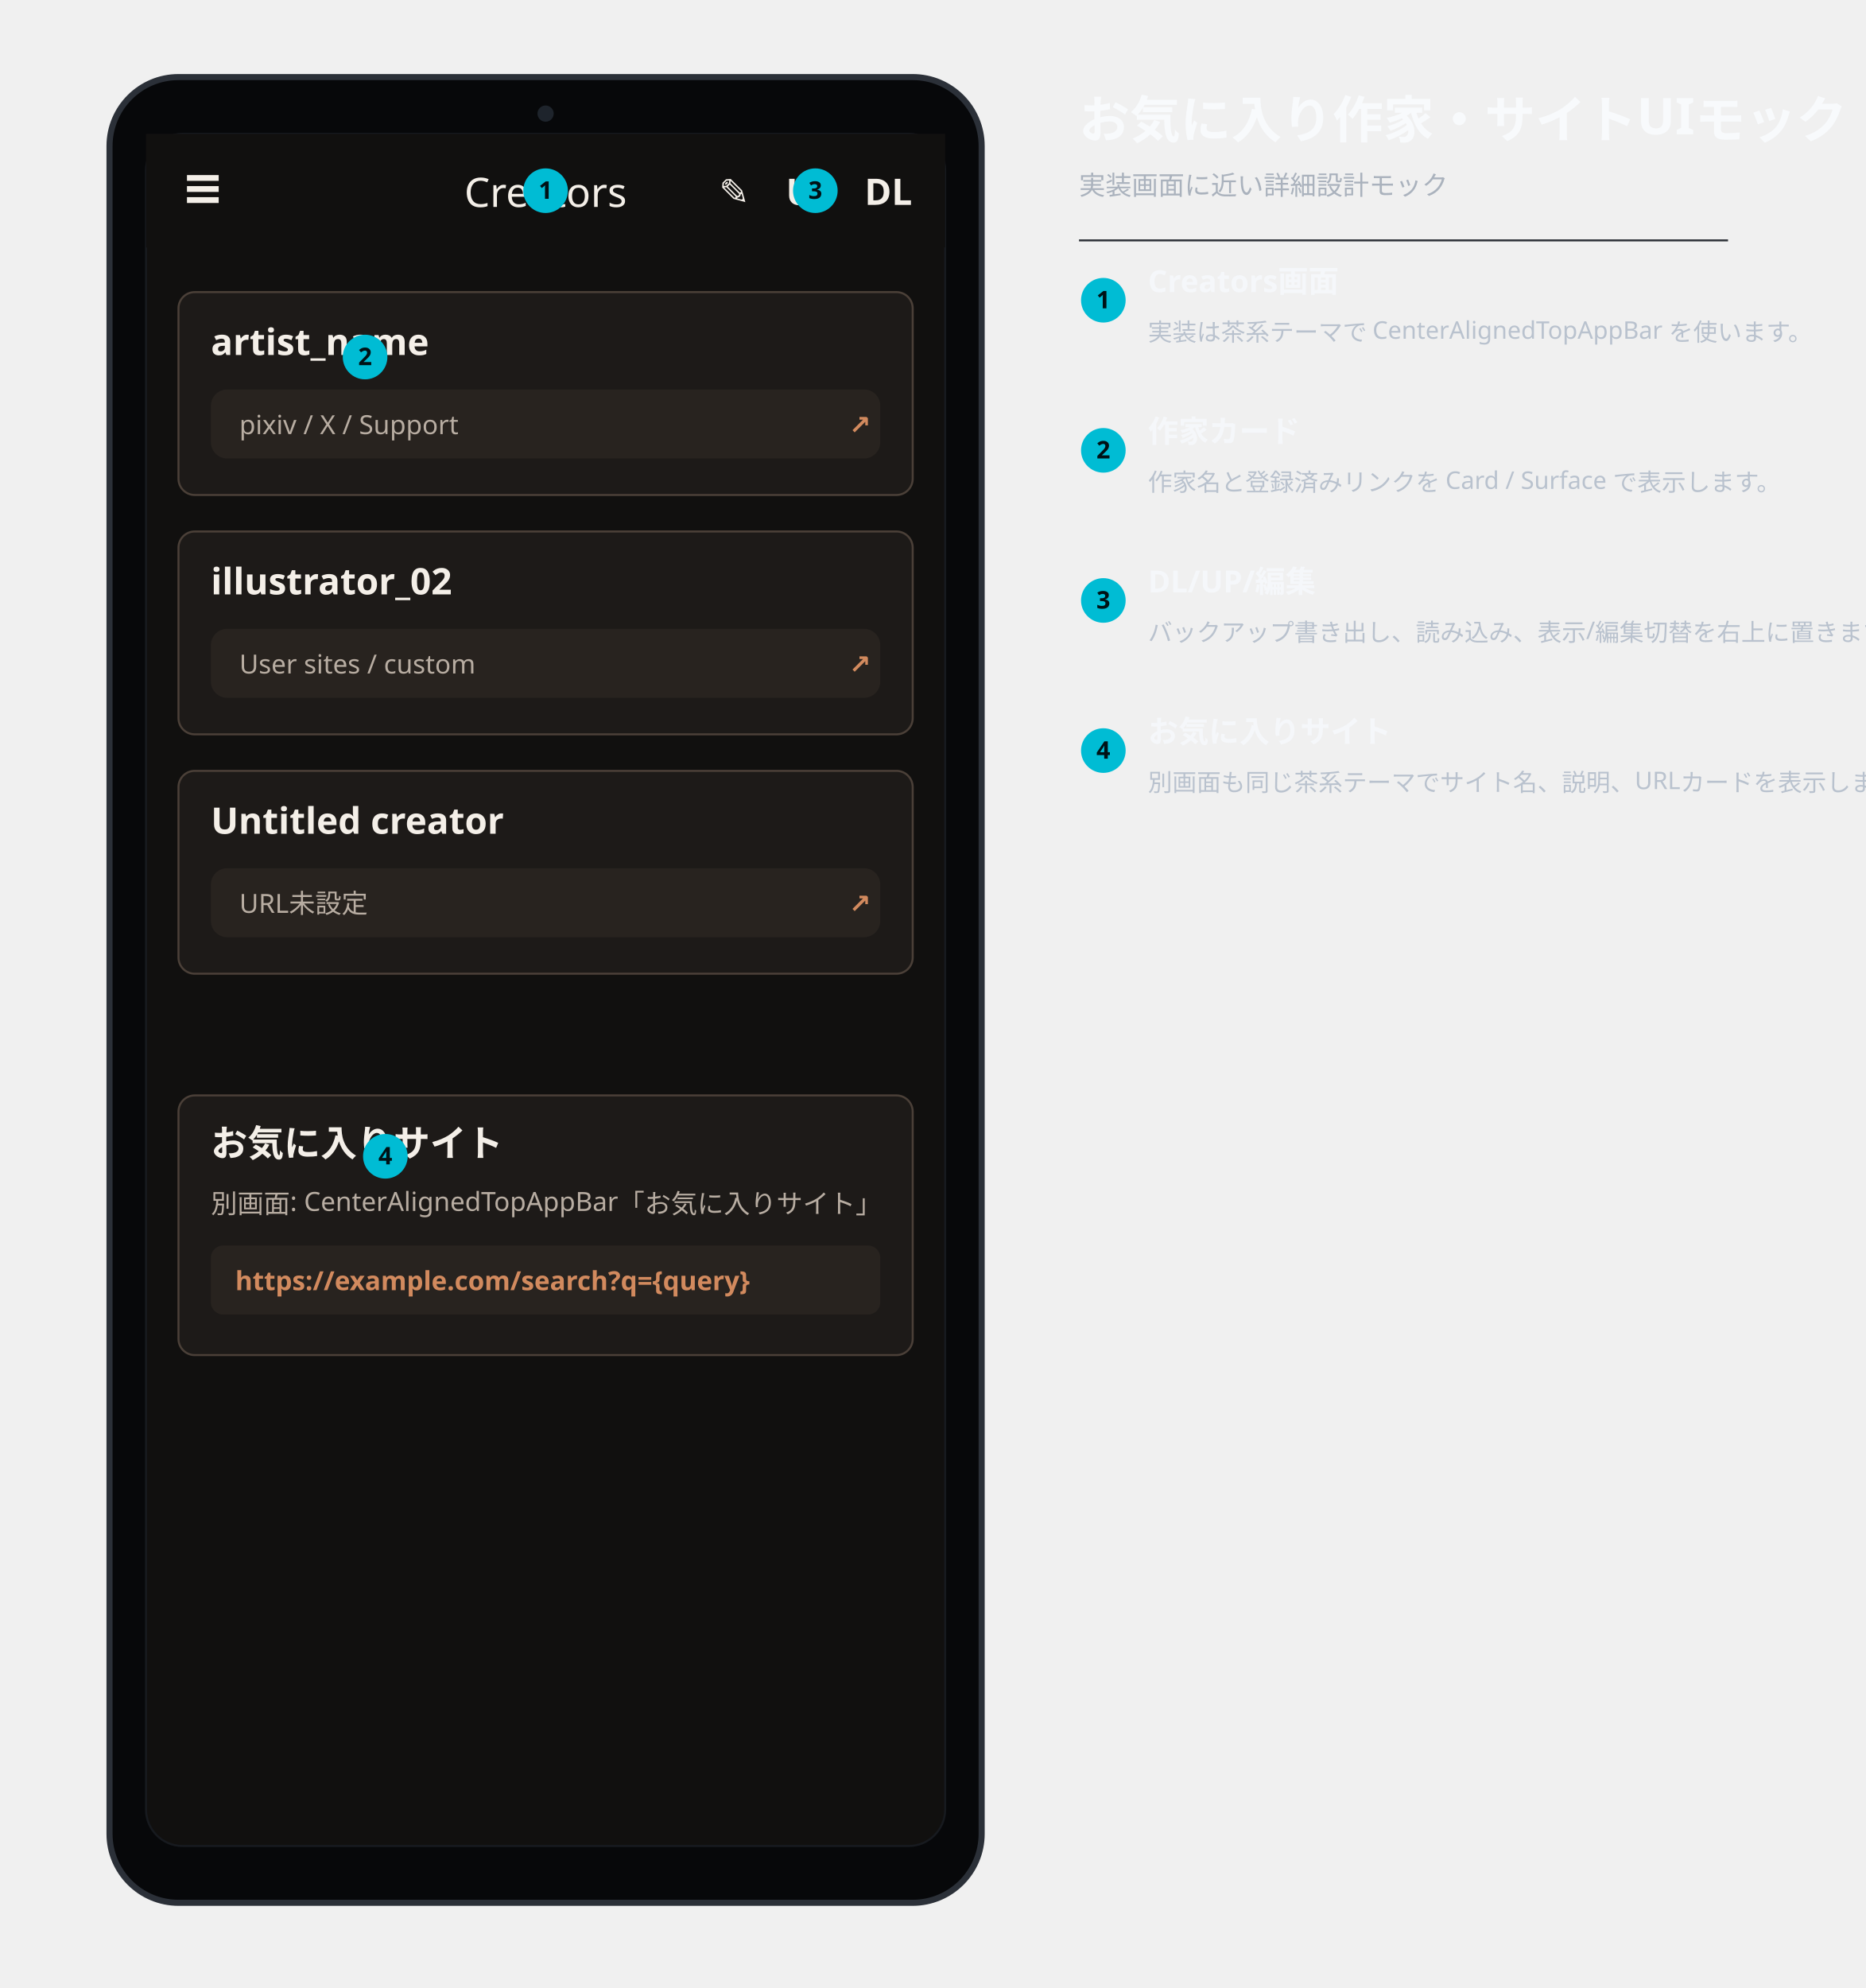
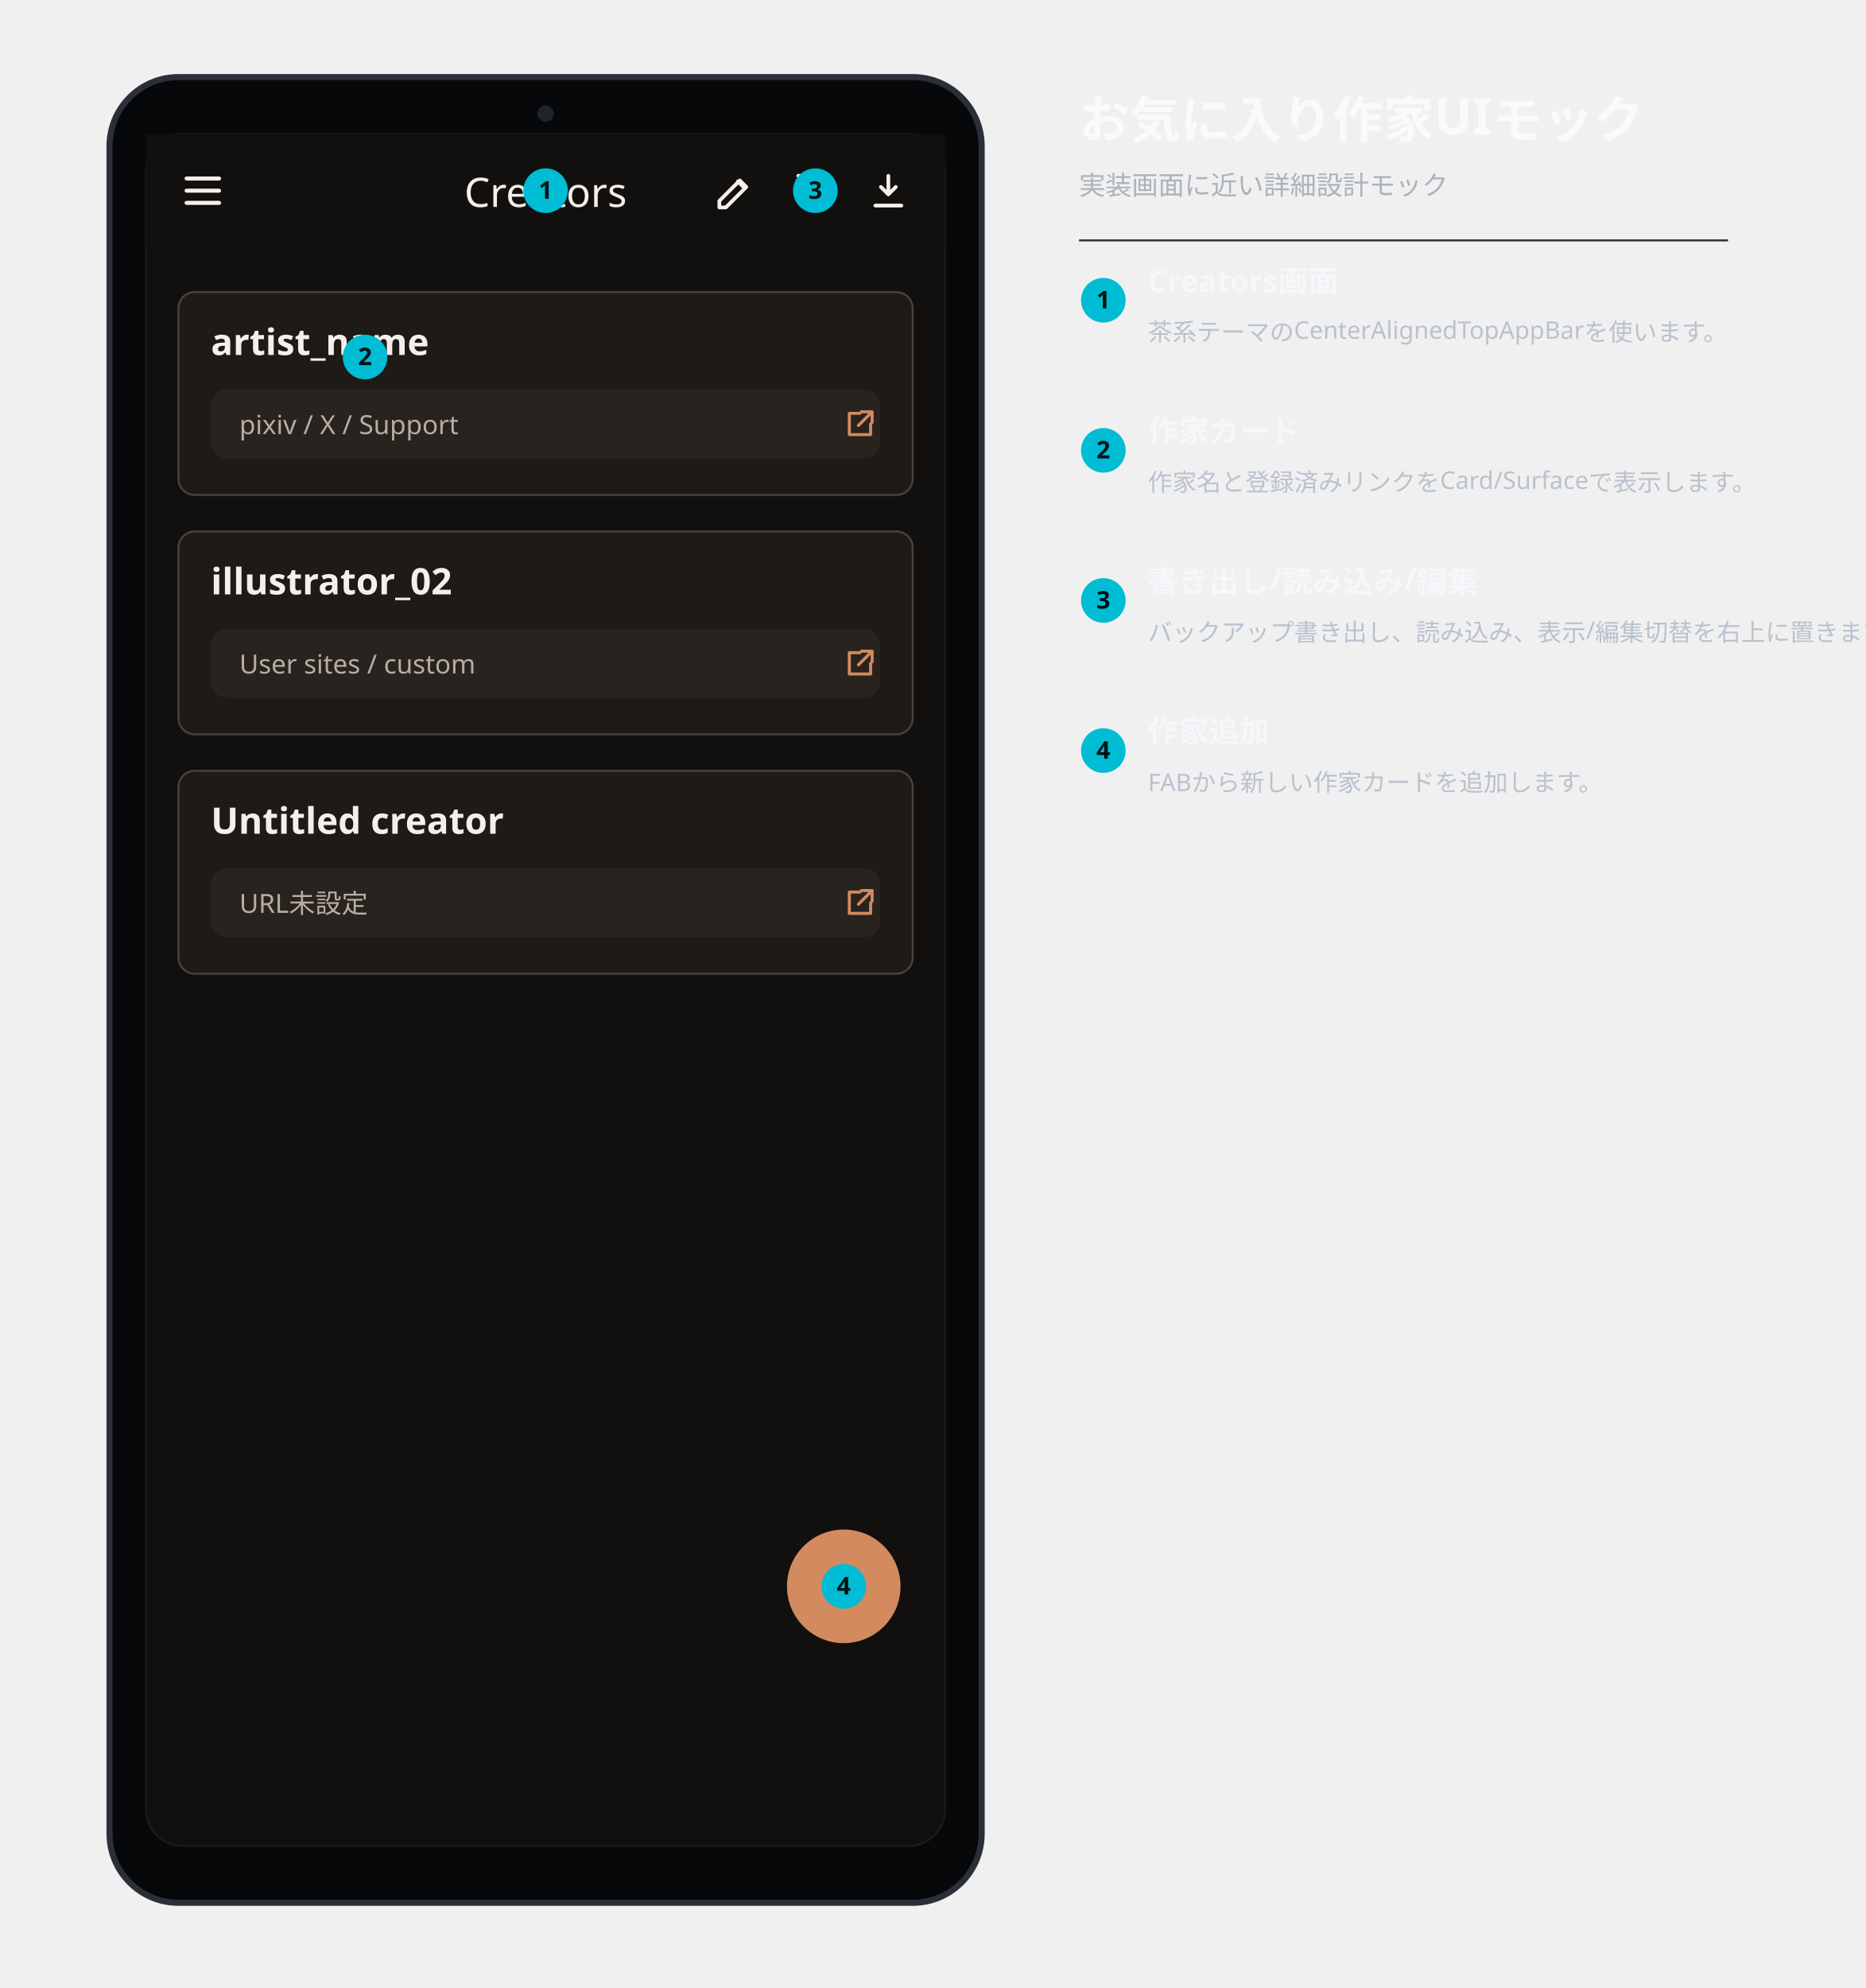
<svg xmlns="http://www.w3.org/2000/svg" width="920" height="980" viewBox="0 0 920 980" role="img" aria-labelledby="title">
  <defs>
    <linearGradient id="thumb0" x1="0" y1="0" x2="1" y2="1">
      <stop stop-color="#6C8BFF" />
      <stop offset="1" stop-color="#15203D" />
    </linearGradient>
    <linearGradient id="thumb1" x1="0" y1="0" x2="1" y2="1">
      <stop stop-color="#3EB489" />
      <stop offset="1" stop-color="#14251D" />
    </linearGradient>
    <linearGradient id="thumb2" x1="0" y1="0" x2="1" y2="1">
      <stop stop-color="#D77A61" />
      <stop offset="1" stop-color="#301915" />
    </linearGradient>
    <linearGradient id="thumb3" x1="0" y1="0" x2="1" y2="1">
      <stop stop-color="#D7B95F" />
      <stop offset="1" stop-color="#2C2412" />
    </linearGradient>
    <linearGradient id="thumb4" x1="0" y1="0" x2="1" y2="1">
      <stop stop-color="#8F7CFF" />
      <stop offset="1" stop-color="#21193A" />
    </linearGradient>
    <linearGradient id="thumb5" x1="0" y1="0" x2="1" y2="1">
      <stop stop-color="#E56B9F" />
      <stop offset="1" stop-color="#351826" />
    </linearGradient>
    <linearGradient id="thumb6" x1="0" y1="0" x2="1" y2="1">
      <stop stop-color="#6EC6E8" />
      <stop offset="1" stop-color="#132836" />
    </linearGradient>
    <linearGradient id="thumb7" x1="0" y1="0" x2="1" y2="1">
      <stop stop-color="#92A76A" />
      <stop offset="1" stop-color="#1A2214" />
    </linearGradient>
  </defs>
  <style>
  svg{background:#101316;font-family:'Yu Gothic','Meiryo',system-ui,sans-serif}
  .device{fill:#07080A;stroke:#2B3038;stroke-width:3}
  .screen{stroke:#171A1F;stroke-width:1}
-   .camera{fill:#1E242C}
+   .cameraDot{fill:#1E242C}
  .barTitle{font-size:20px;font-weight:500}
-   .barIcon{font-size:25px;font-weight:600}
-   .barIconSmall{font-size:18px;font-weight:600}
  .iconCircle{fill:#2D2D2D}
-   .iconLabel{font-size:14px;font-weight:700;fill:#FFFFFF}
  .thumb{stroke:#222;stroke-width:.6}
  .badge{fill:#000000AA}
  .badgeText{fill:#fff;font-size:9px;font-weight:700}
-   .fav{fill:#F44336;font-size:13px;font-weight:700}
  .txt{fill:#fff;font-size:13px}
  .headerText{fill:#fff;font-size:20px;font-weight:500}
  .small{fill:#E8EAED;font-size:12px}
  .muted{fill:#9E9E9E;font-size:12px}
  .bottomPill{fill:#000000D9}
-   .navGlyph,.navText{fill:#8F8F8F}
-   .navGlyphOn,.navTextOn{fill:#FFFFFF;font-weight:700}
-   .navGlyph,.navGlyphOn{font-size:19px}
-   .navText,.navTextOn{font-size:9px}
+   .navText{fill:#8F8F8F;font-size:9px}
+   .navTextOn{fill:#FFFFFF;font-size:9px;font-weight:700}
  .scrollThumb{fill:#FFFFFFCC}
+   .scrollTrack{fill:#FFFFFF40}
  .scrollLabel{fill:#000000C7}
  .scrollLabelText{fill:#fff;font-size:13px}
  .marker{fill:#00BCD4}
  .markerText{fill:#001216;font-size:12px;font-weight:900}
  .docTitle{fill:#F8FAFC;font-size:25px;font-weight:800}
  .docSub{fill:#AAB2BD;font-size:13px}
  .legendTitle{fill:#F5F7FA;font-size:15px;font-weight:800}
  .legendBody{fill:#B9C2CE;font-size:12px}
  .catTitle{fill:#FFFFFF;font-size:13px}
  .catSub{fill:#A0A0A0;font-size:11px}
  .m3Card{fill:#1E1E1E}
  .cardTitle{fill:#FFFFFF;font-size:15px;font-weight:700}
  .cardSub{fill:#AAAAAA;font-size:11px}
  .buttonText{font-size:14px;font-weight:700}
  .inputBox{fill:#00000000;stroke:#80868B;stroke-width:1.2}
  .inputLabel{fill:#BDBDBD;font-size:12px}
  .inputText{fill:#FFFFFF;font-size:13px}
  .dialog{fill:#1A1A1A;stroke:#2C2C2C}
  .dialogTitle{fill:#fff;font-size:18px;font-weight:700}
  .dialogText{fill:#D5D5D5;font-size:13px}
  .brownCard{fill:#1D1A18;stroke:#4B4038}
  .brownField{fill:#28231F}
  .brownTitle{fill:#F4EFE8;font-size:18px;font-weight:700}
  .brownText{fill:#B8ADA2;font-size:13px}
  .brownAccent{fill:#D28A5E;font-size:13px;font-weight:700}
  .progressTrack{fill:#FFFFFF26}
  .progress{fill:#00BCD4}
  .line{stroke:#00BCD4;stroke-width:1.2;opacity:.65}
+   .chip{fill:#2D2D2D}
+   .chipText{fill:#E8EAED;font-size:11px;font-weight:700}
</style>
  <rect x="54" y="38" width="430" height="900" class="device" rx="34" />
  <rect x="72" y="66" width="394" height="844" class="screen" rx="18" fill="#11100F" />
-   <circle cx="269.0" cy="56" r="4" class="camera" />
+   <circle cx="269.0" cy="56" r="4" class="cameraDot" />
  <rect x="72" y="66" width="394" height="56" fill="#11100F" />
-   <text x="100" y="101" class="barIcon" fill="#F4EFE8" text-anchor="middle">≡</text>
+   <g transform="translate(88.00 82.00) scale(1)">
+     <line x1="4" y1="6" x2="20" y2="6" stroke="#F4EFE8" stroke-width="2" stroke-linecap="round" />
+     <line x1="4" y1="12" x2="20" y2="12" stroke="#F4EFE8" stroke-width="2" stroke-linecap="round" />
+     <line x1="4" y1="18" x2="20" y2="18" stroke="#F4EFE8" stroke-width="2" stroke-linecap="round" />
+   </g>
  <text x="269.0" y="102" class="barTitle" fill="#F4EFE8" text-anchor="middle">Creators</text>
-   <text x="438" y="101" class="barIconSmall" fill="#F4EFE8" text-anchor="middle">DL</text>
-   <text x="400" y="101" class="barIconSmall" fill="#F4EFE8" text-anchor="middle">UP</text>
-   <text x="362" y="101" class="barIconSmall" fill="#F4EFE8" text-anchor="middle">✎</text>
+   <g transform="translate(427.00 83.00) scale(0.9167)">
+     <path d="M12 4v10M8 10l4 4 4-4M5 20h14" fill="none" stroke="#F4EFE8" stroke-width="2" stroke-linecap="round" stroke-linejoin="round" />
+   </g>
+   <g transform="translate(389.00 83.00) scale(0.9167)">
+     <path d="M12 20V10M8 14l4-4 4 4M5 4h14" fill="none" stroke="#F4EFE8" stroke-width="2" stroke-linecap="round" stroke-linejoin="round" />
+   </g>
+   <g transform="translate(351.00 83.00) scale(0.9167)">
+     <path d="M4 17.5V21h3.5L18.5 10 15 6.5 4 17.5zM14 7l3 3" fill="none" stroke="#F4EFE8" stroke-width="2" stroke-linecap="round" stroke-linejoin="round" />
+   </g>
  <rect x="88" y="144" width="362" height="100" class="brownCard" rx="8" />
  <text x="104" y="175" class="brownTitle">artist_name</text>
  <rect x="104" y="192" width="330" height="34" class="brownField" rx="8" />
  <text x="118" y="214" class="brownText">pixiv / X / Support</text>
-   <text x="424" y="214" class="brownAccent" text-anchor="middle">↗</text>
+   <g transform="translate(415.00 200.00) scale(0.75)">
+     <path d="M5 5h7M5 5v14h14v-7" fill="none" stroke="#D28A5E" stroke-width="2" stroke-linecap="round" stroke-linejoin="round" />
+     <path d="M13 4h7v7M20 4l-9 9" fill="none" stroke="#D28A5E" stroke-width="2" stroke-linecap="round" stroke-linejoin="round" />
+   </g>
  <rect x="88" y="262" width="362" height="100" class="brownCard" rx="8" />
  <text x="104" y="293" class="brownTitle">illustrator_02</text>
  <rect x="104" y="310" width="330" height="34" class="brownField" rx="8" />
  <text x="118" y="332" class="brownText">User sites / custom</text>
-   <text x="424" y="332" class="brownAccent" text-anchor="middle">↗</text>
+   <g transform="translate(415.00 318.00) scale(0.75)">
+     <path d="M5 5h7M5 5v14h14v-7" fill="none" stroke="#D28A5E" stroke-width="2" stroke-linecap="round" stroke-linejoin="round" />
+     <path d="M13 4h7v7M20 4l-9 9" fill="none" stroke="#D28A5E" stroke-width="2" stroke-linecap="round" stroke-linejoin="round" />
+   </g>
  <rect x="88" y="380" width="362" height="100" class="brownCard" rx="8" />
  <text x="104" y="411" class="brownTitle">Untitled creator</text>
  <rect x="104" y="428" width="330" height="34" class="brownField" rx="8" />
  <text x="118" y="450" class="brownText">URL未設定</text>
-   <text x="424" y="450" class="brownAccent" text-anchor="middle">↗</text>
-   <rect x="88" y="540" width="362" height="128" class="brownCard" rx="8" />
-   <text x="104" y="570" class="brownTitle">お気に入りサイト</text>
-   <text x="104" y="598" class="brownText">別画面: CenterAlignedTopAppBar「お気に入りサイト」</text>
-   <rect x="104" y="614" width="330" height="34" class="brownField" rx="6" />
-   <text x="116" y="636" class="brownAccent">https://example.com/search?q={query}</text>
+   <g transform="translate(415.00 436.00) scale(0.75)">
+     <path d="M5 5h7M5 5v14h14v-7" fill="none" stroke="#D28A5E" stroke-width="2" stroke-linecap="round" stroke-linejoin="round" />
+     <path d="M13 4h7v7M20 4l-9 9" fill="none" stroke="#D28A5E" stroke-width="2" stroke-linecap="round" stroke-linejoin="round" />
+   </g>
+   <circle cx="416" cy="782" r="28" fill="#D28A5E" />
+   <g transform="translate(403.00 769.00) scale(1.0833)">
+     <line x1="12" y1="5" x2="12" y2="19" stroke="#11100F" stroke-width="2" stroke-linecap="round" />
+     <line x1="5" y1="12" x2="19" y2="12" stroke="#11100F" stroke-width="2" stroke-linecap="round" />
+   </g>
  <circle cx="269.0" cy="94" r="11" class="marker" />
  <text x="269.0" y="98" class="markerText" text-anchor="middle">1</text>
  <circle cx="180" cy="176" r="11" class="marker" />
  <text x="180" y="180" class="markerText" text-anchor="middle">2</text>
  <circle cx="402" cy="94" r="11" class="marker" />
  <text x="402" y="98" class="markerText" text-anchor="middle">3</text>
-   <circle cx="190" cy="570" r="11" class="marker" />
-   <text x="190" y="574" class="markerText" text-anchor="middle">4</text>
-   <text x="532" y="68" class="docTitle">お気に入り作家・サイトUIモック</text>
+   <circle cx="416" cy="782" r="11" class="marker" />
+   <text x="416" y="786" class="markerText" text-anchor="middle">4</text>
+   <text x="532" y="68" class="docTitle">お気に入り作家UIモック</text>
  <text x="532" y="96" class="docSub">実装画面に近い詳細設計モック</text>
  <rect x="532" y="118" width="320" height="1" fill="#30343A" />
  <circle cx="544" cy="148" r="11" class="marker" />
  <text x="544" y="152" class="markerText" text-anchor="middle">1</text>
  <text x="566" y="144" class="legendTitle">Creators画面</text>
-   <text x="566" y="168" class="legendBody">実装は茶系テーマで CenterAlignedTopAppBar を使います。</text>
+   <text x="566" y="168" class="legendBody">茶系テーマのCenterAlignedTopAppBarを使います。</text>
  <circle cx="544" cy="222" r="11" class="marker" />
  <text x="544" y="226" class="markerText" text-anchor="middle">2</text>
  <text x="566" y="218" class="legendTitle">作家カード</text>
-   <text x="566" y="242" class="legendBody">作家名と登録済みリンクを Card / Surface で表示します。</text>
+   <text x="566" y="242" class="legendBody">作家名と登録済みリンクをCard/Surfaceで表示します。</text>
  <circle cx="544" cy="296" r="11" class="marker" />
  <text x="544" y="300" class="markerText" text-anchor="middle">3</text>
-   <text x="566" y="292" class="legendTitle">DL/UP/編集</text>
+   <text x="566" y="292" class="legendTitle">書き出し/読み込み/編集</text>
  <text x="566" y="316" class="legendBody">バックアップ書き出し、読み込み、表示/編集切替を右上に置きます。</text>
  <circle cx="544" cy="370" r="11" class="marker" />
  <text x="544" y="374" class="markerText" text-anchor="middle">4</text>
-   <text x="566" y="366" class="legendTitle">お気に入りサイト</text>
-   <text x="566" y="390" class="legendBody">別画面も同じ茶系テーマでサイト名、説明、URLカードを表示します。</text>
+   <text x="566" y="366" class="legendTitle">作家追加</text>
+   <text x="566" y="390" class="legendBody">FABから新しい作家カードを追加します。</text>
</svg>
